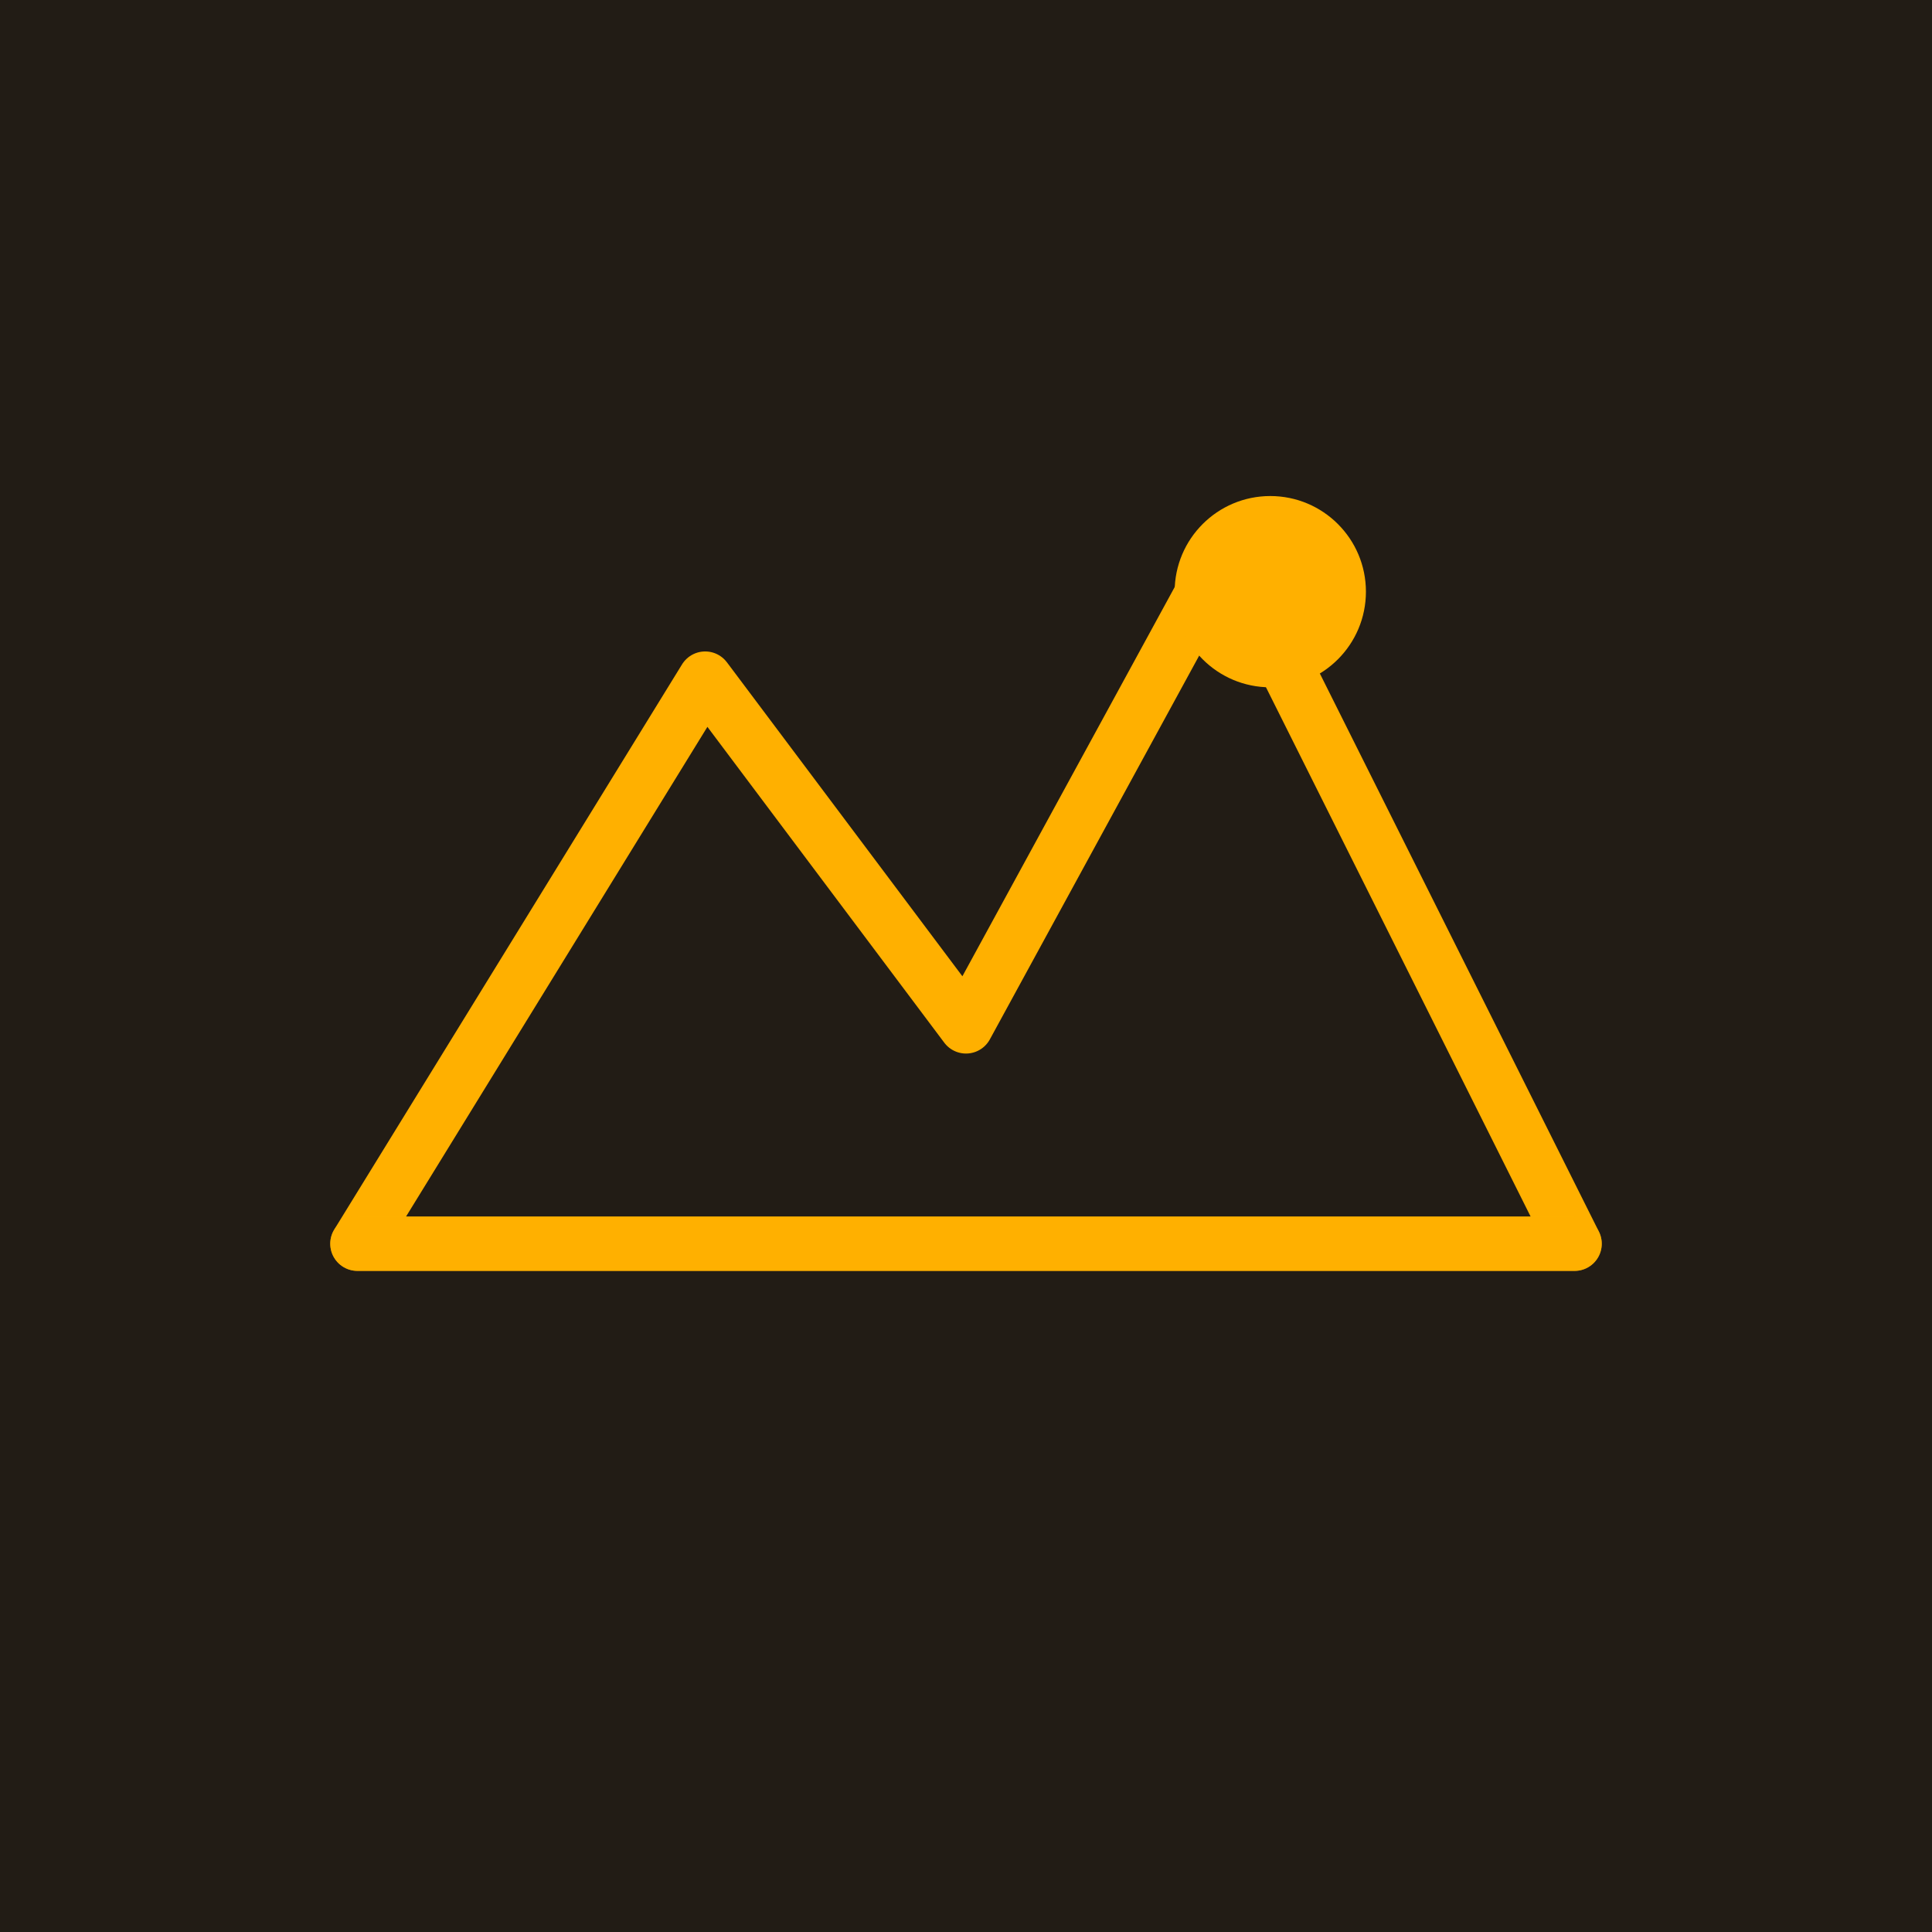
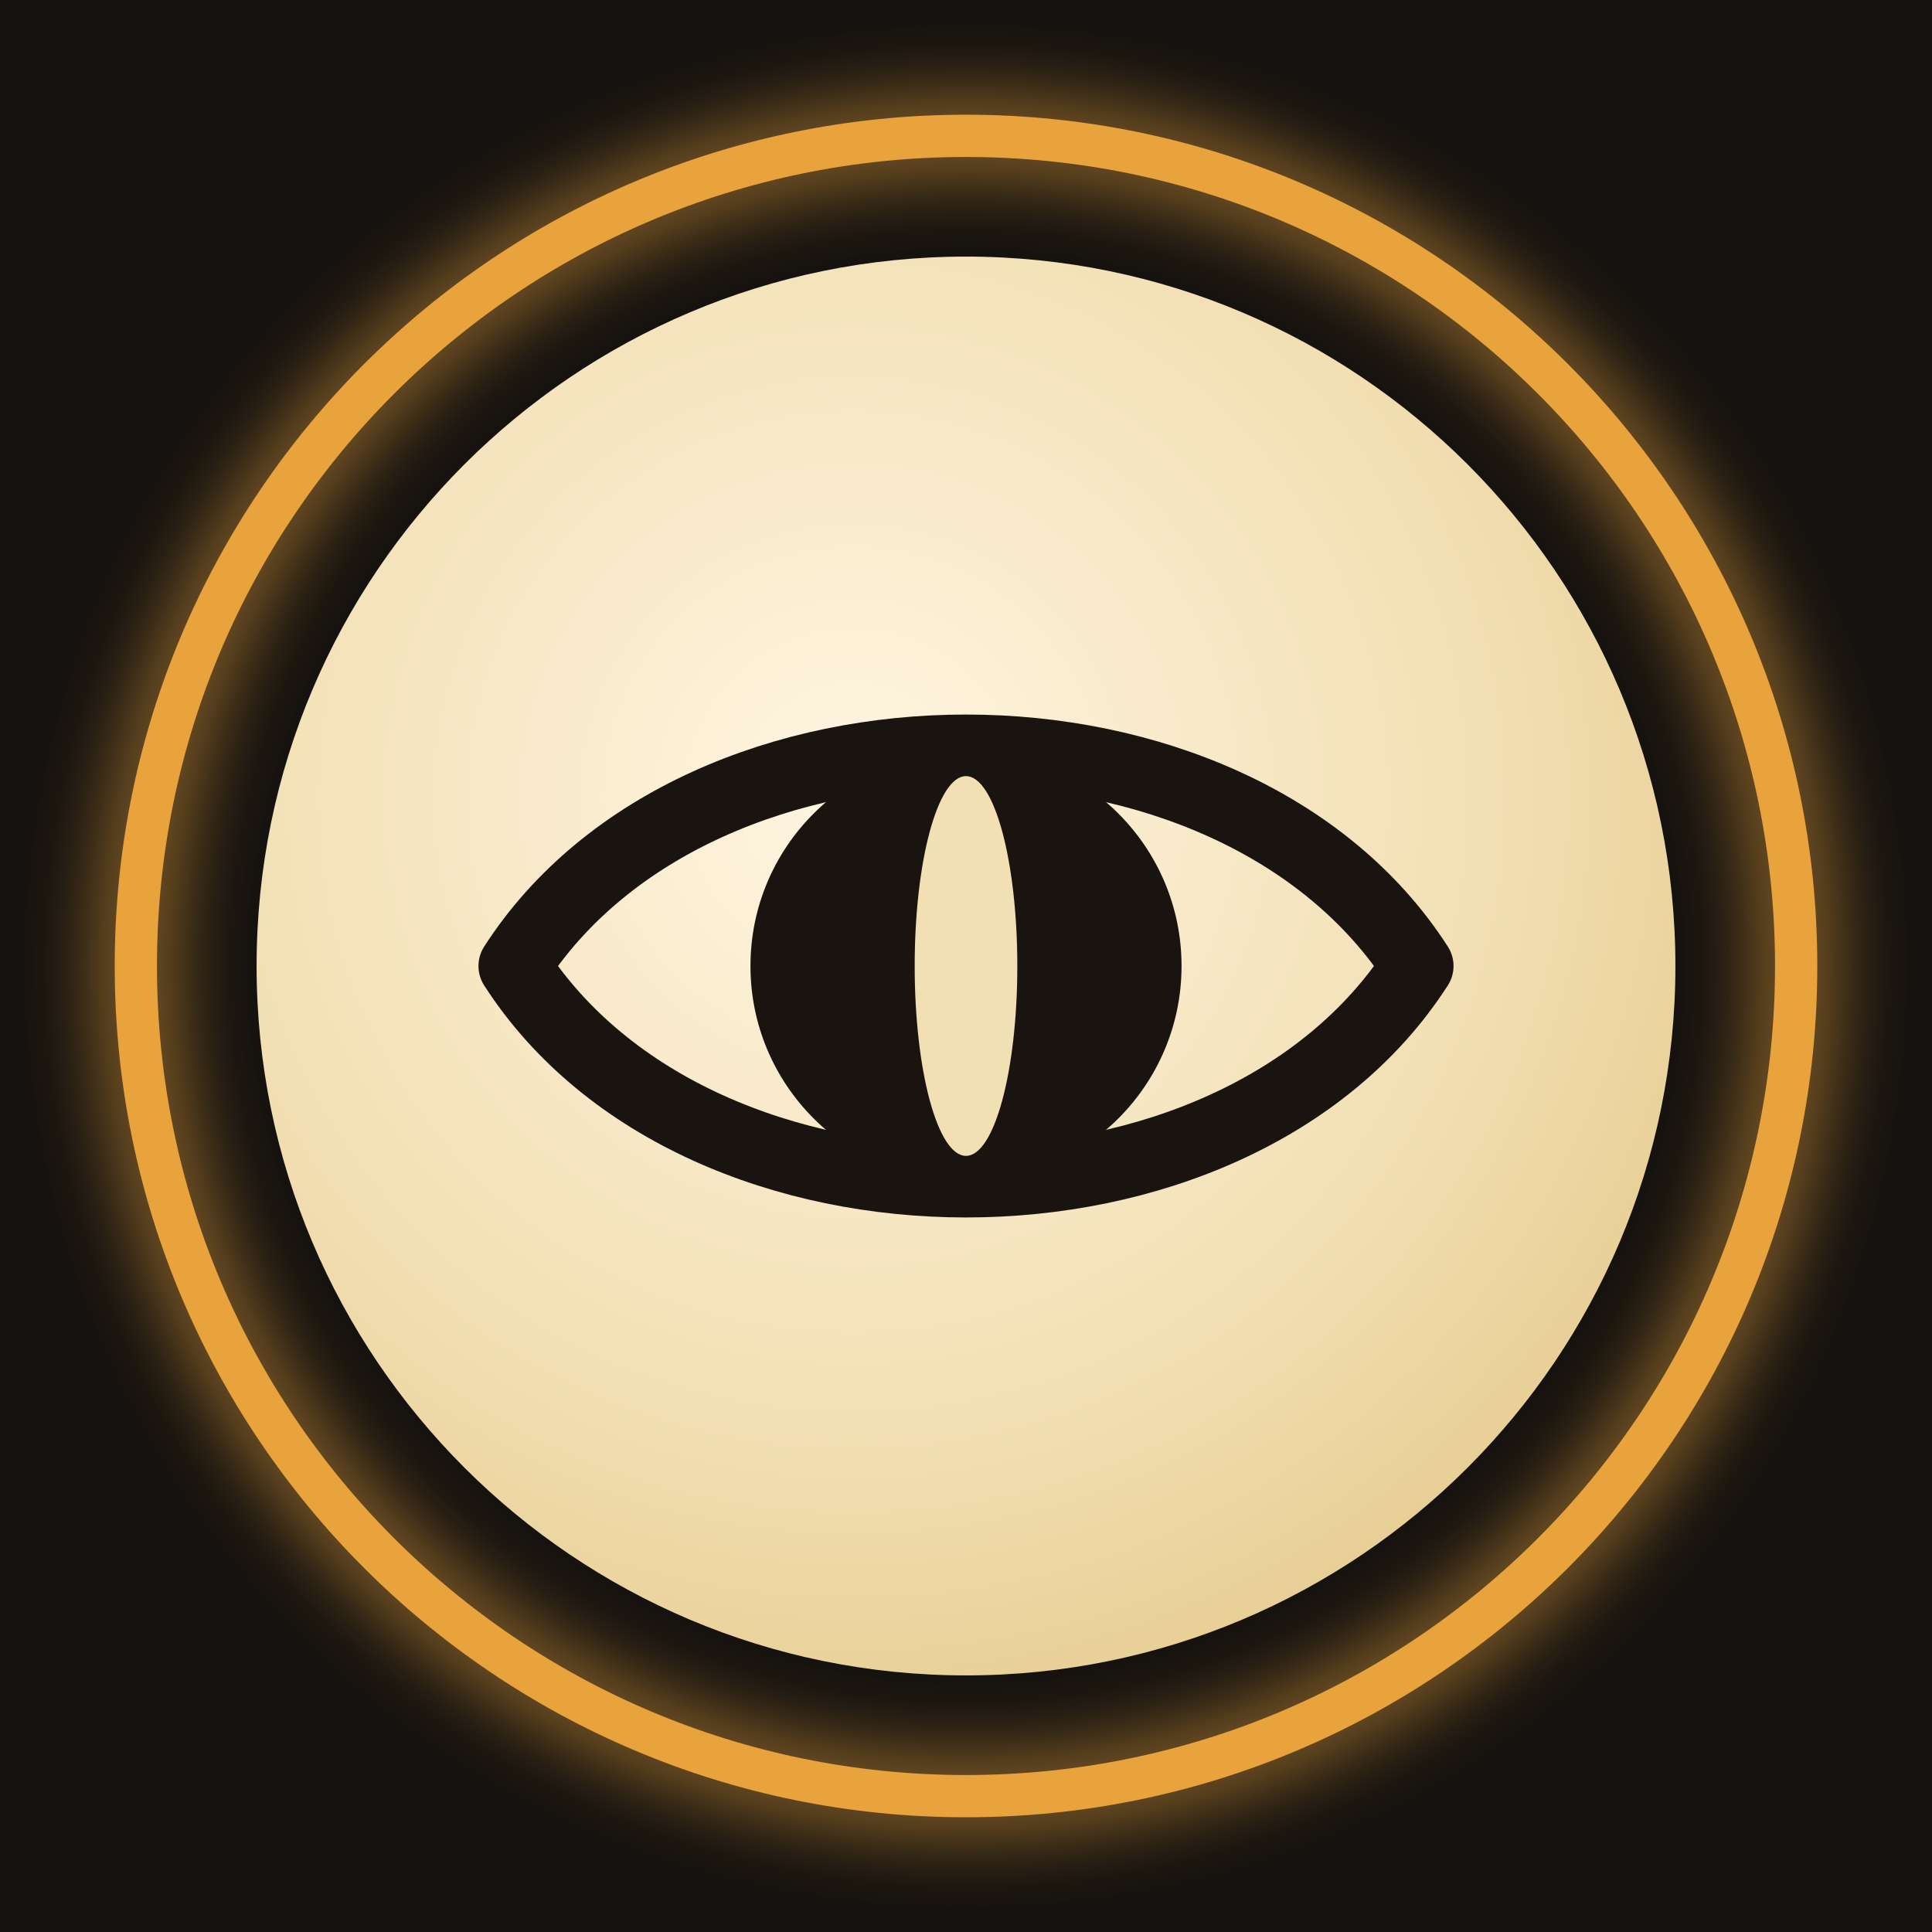
<svg xmlns="http://www.w3.org/2000/svg" viewBox="0 0 64 64">
-   <rect width="64" height="64" fill="#221C15" />
-   <g transform="translate(32 34) scale(0.72) translate(-32 -34)">
-     <path d="M4 44 L20 18 L32 34 L44 12 L60 44 Z" fill="none" stroke="#FFB000" stroke-width="2.5" stroke-linejoin="round" />
-     <circle cx="46" cy="14" r="4.4" fill="#FFB000" />
-     <path d="M4 44 H60" stroke="#FFB000" stroke-width="2.5" stroke-linecap="round" opacity=".6" />
+   <defs>
+     <radialGradient id="dwDisc" cx="42%" cy="38%" r="65%">
+       <stop offset="0%" stop-color="#fff6e2" />
+       <stop offset="70%" stop-color="#f2dfb3" />
+       <stop offset="100%" stop-color="#e8cf96" />
+     </radialGradient>
+     <filter id="dwGlow" x="-50%" y="-50%" width="200%" height="200%">
+       <feGaussianBlur stdDeviation="1.4" result="b" />
+       <feMerge>
+         <feMergeNode in="b" />
+         <feMergeNode in="SourceGraphic" />
+       </feMerge>
+     </filter>
+   </defs>
+   <rect width="64" height="64" fill="#15120f" />
+   <circle cx="32" cy="32" r="27.5" fill="none" stroke="#e8a33d" stroke-width="1.4" filter="url(#dwGlow)" />
+   <circle cx="32" cy="32" r="23.5" fill="url(#dwDisc)" />
+   <g transform="translate(32 32) scale(0.34) translate(-50 -50)">
+     <path d="M6 50 C 24 22, 76 22, 94 50 C 76 78, 24 78, 6 50 Z" fill="none" stroke="#1a1410" stroke-width="7" stroke-linejoin="round" />
+     <circle cx="50" cy="50" r="21" fill="#1a1410" />
+     <ellipse cx="50" cy="50" rx="5" ry="18.5" fill="#f2dfb3" />
  </g>
</svg>
